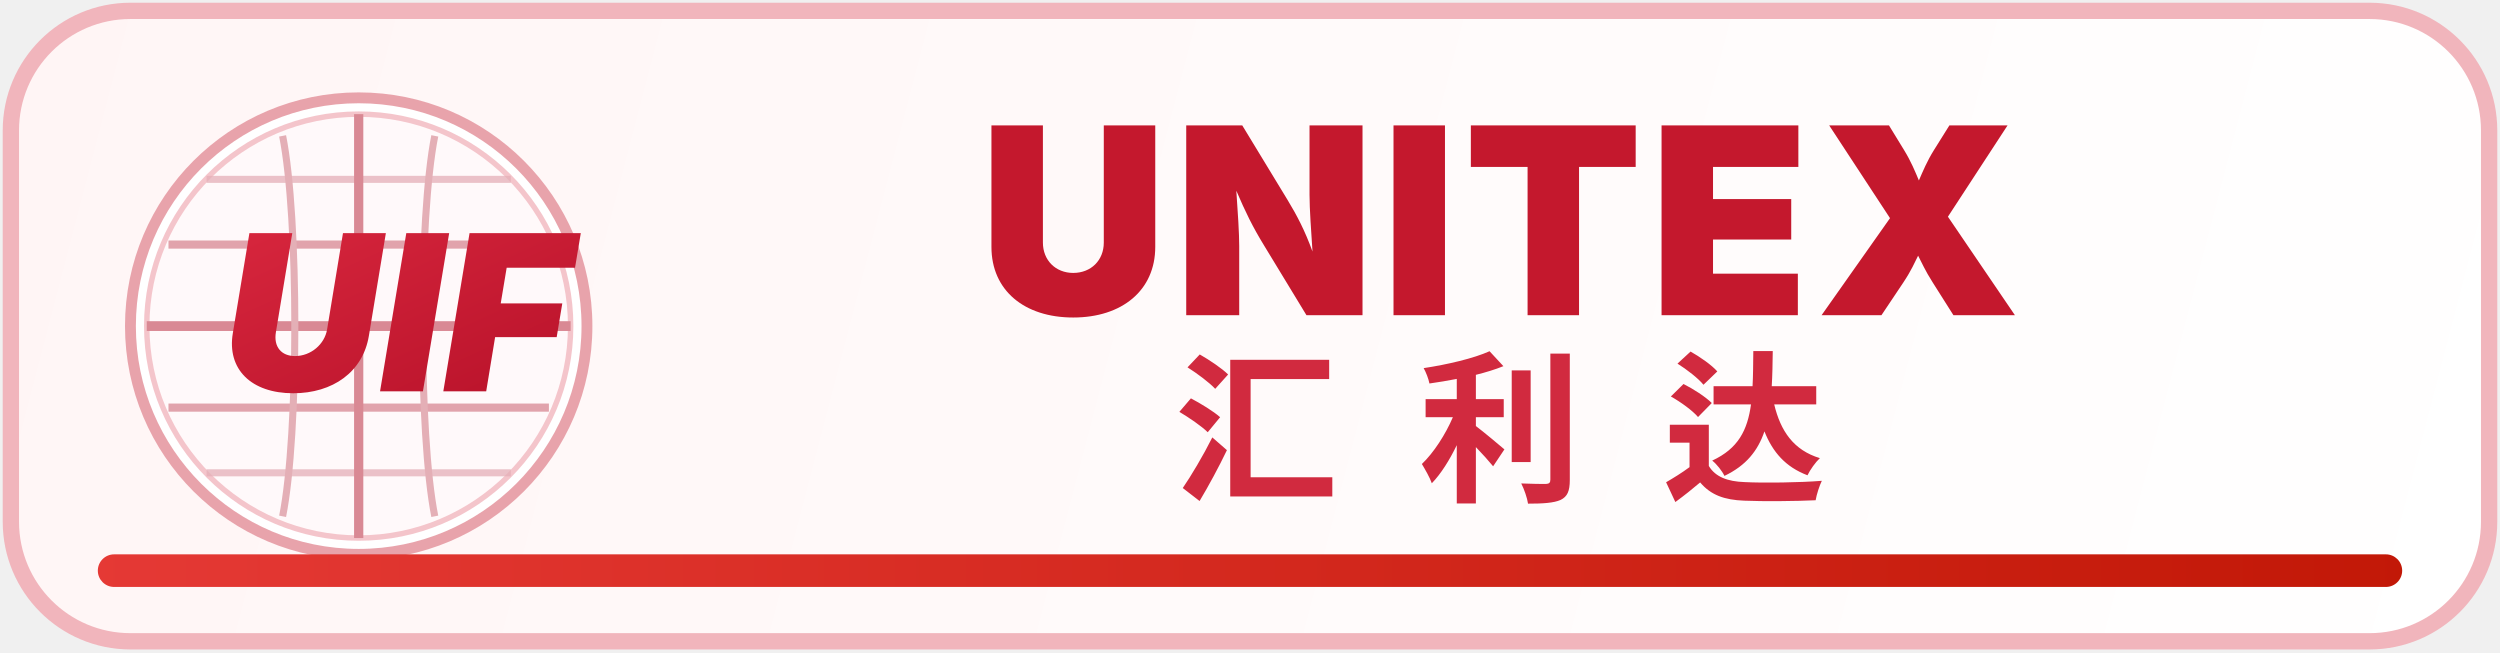
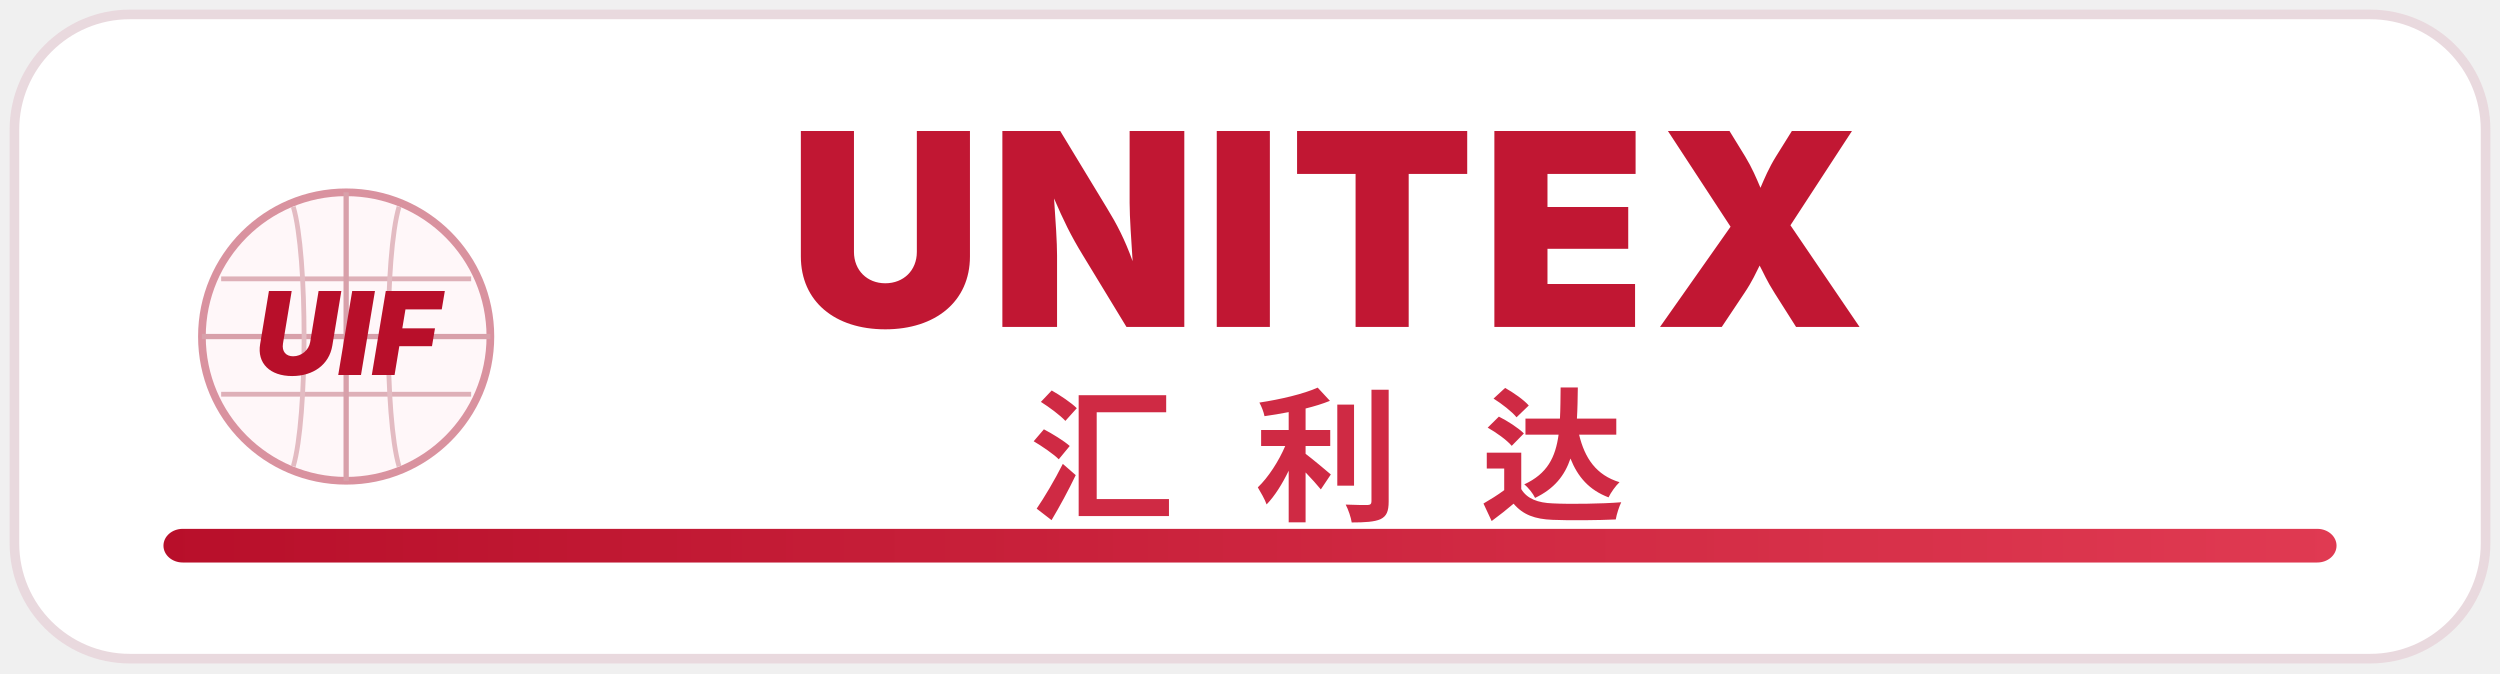
- <svg xmlns="http://www.w3.org/2000/svg" width="460" height="120" viewBox="0 0 460 120" fill="none">
+ <svg xmlns="http://www.w3.org/2000/svg" width="520" height="140" viewBox="0 0 520 140" fill="none">
  <defs>
-     <linearGradient id="bg" x1="0" y1="0" x2="460" y2="120" gradientUnits="userSpaceOnUse">
-       <stop stop-color="#FFF5F5" />
-       <stop offset="1" stop-color="#FFFFFF" />
-     </linearGradient>
-     <linearGradient id="redMain" x1="0" y1="0" x2="1" y2="1">
-       <stop stop-color="#D7263D" />
-       <stop offset="1" stop-color="#B8122A" />
-     </linearGradient>
-     <linearGradient id="accent" x1="0" y1="0" x2="1" y2="0">
-       <stop stop-color="#E53935" />
-       <stop offset="1" stop-color="#C21807" />
+     <linearGradient id="line" x1="0" y1="0" x2="1" y2="0">
+       <stop offset="0" stop-color="#B80F2A" />
+       <stop offset="1" stop-color="#E03A52" />
    </linearGradient>
  </defs>
-   <rect x="2" y="2" width="456" height="116" rx="22" fill="url(#bg)" />
-   <rect x="2" y="2" width="456" height="116" rx="22" stroke="#F1B5BC" stroke-width="3" />
-   <circle cx="66" cy="60" r="42" fill="white" stroke="#E8A3AB" stroke-width="2" />
-   <circle cx="66" cy="60" r="39" fill="#FFF9FA" stroke="#F4C5CB" />
-   <path d="M27 60H105" stroke="#D98994" stroke-width="1.8" />
-   <path d="M31 45H101" stroke="#DE9AA3" stroke-opacity="0.9" stroke-width="1.5" />
-   <path d="M31 75H101" stroke="#DE9AA3" stroke-opacity="0.9" stroke-width="1.5" />
-   <path d="M38 33H94" stroke="#E4AFB6" stroke-opacity="0.75" stroke-width="1.3" />
-   <path d="M38 87H94" stroke="#E4AFB6" stroke-opacity="0.75" stroke-width="1.3" />
-   <path d="M66 21V99" stroke="#D98994" stroke-width="1.7" />
-   <path d="M52 25C55 40 55 80 52 95" stroke="#E4AFB6" stroke-width="1.3" />
-   <path d="M80 25C77 40 77 80 80 95" stroke="#E4AFB6" stroke-width="1.3" />
-   <text x="41" y="72" fill="url(#redMain)" font-family="Inter, Arial, sans-serif" font-size="40" font-weight="900" font-style="italic">UIF</text>
-   <text x="276" y="58" text-anchor="middle" fill="#C4182D" font-family="Inter, Arial, sans-serif" font-size="48" font-weight="850" letter-spacing="1.2">UNITEX</text>
-   <text x="276" y="90" text-anchor="middle" fill="#D12A3F" font-family="Inter, Arial, sans-serif" font-size="30" font-weight="750" letter-spacing="4">汇 利 达</text>
-   <rect x="18" y="102" width="424" height="6" rx="3" fill="url(#accent)" />
+   <rect x="3" y="3" width="514" height="134" rx="24" fill="#FFFFFF" stroke="#E9D9DE" stroke-width="2" />
+   <circle cx="72" cy="70" r="30" fill="#FFF7F9" stroke="#D9929F" stroke-width="1.6" />
+   <path d="M42 70H102" stroke="#D8A0AA" stroke-width="1.1" />
+   <path d="M46 58H98" stroke="#DEB0B8" stroke-width="1" />
+   <path d="M46 82H98" stroke="#DEB0B8" stroke-width="1" />
+   <path d="M72 40V100" stroke="#D8A0AA" stroke-width="1.1" />
+   <path d="M61 43C64 53 64 87 61 97" stroke="#E3BBC2" stroke-width="1" />
+   <path d="M83 43C80 53 80 87 83 97" stroke="#E3BBC2" stroke-width="1" />
+   <text x="53" y="78" fill="#B80F2A" font-family="Inter, Arial, sans-serif" font-size="24" font-weight="900" font-style="italic">UIF</text>
+   <g transform="translate(276 70)">
+     <text x="0" y="-2" text-anchor="middle" fill="#C11733" font-family="Inter, Arial, sans-serif" font-size="56" font-weight="850" letter-spacing="1.5">UNITEX</text>
+     <text x="0" y="36" text-anchor="middle" fill="#CF2A44" font-family="Inter, Arial, sans-serif" font-size="30" font-weight="750" letter-spacing="5">汇 利 达</text>
+   </g>
+   <rect x="34" y="110" width="452" height="7" rx="4" fill="url(#line)" />
</svg>
